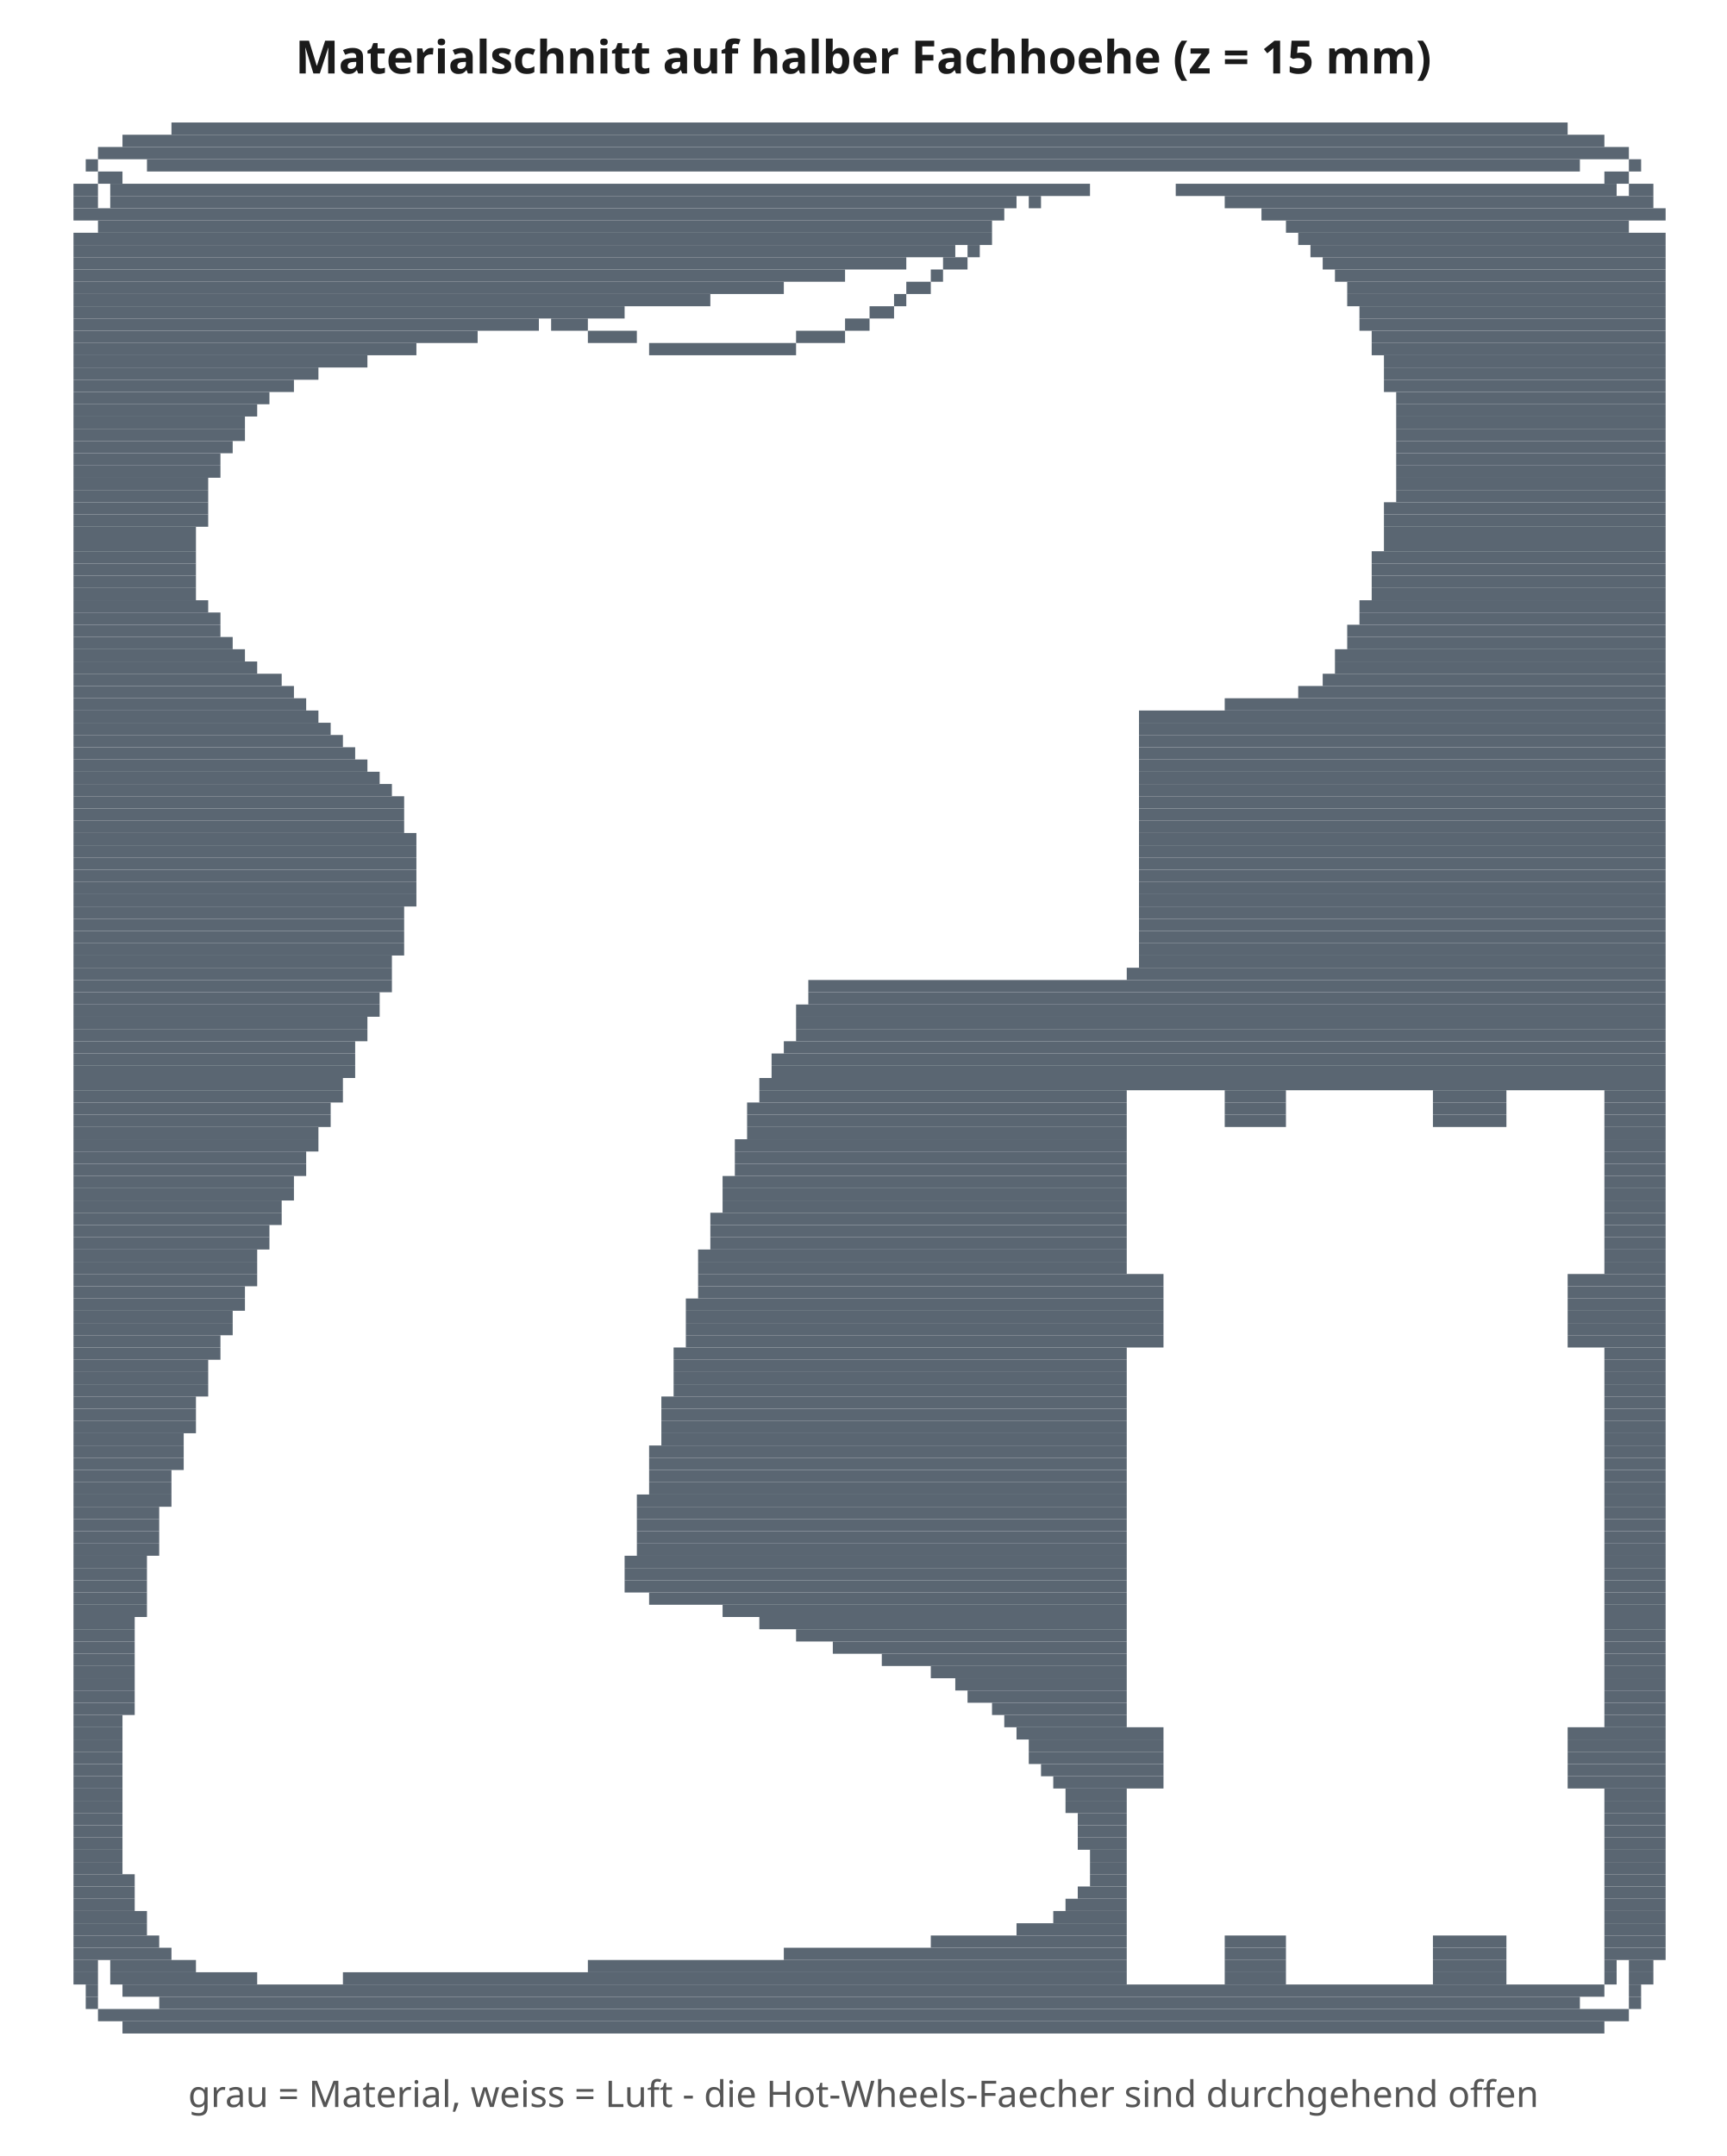
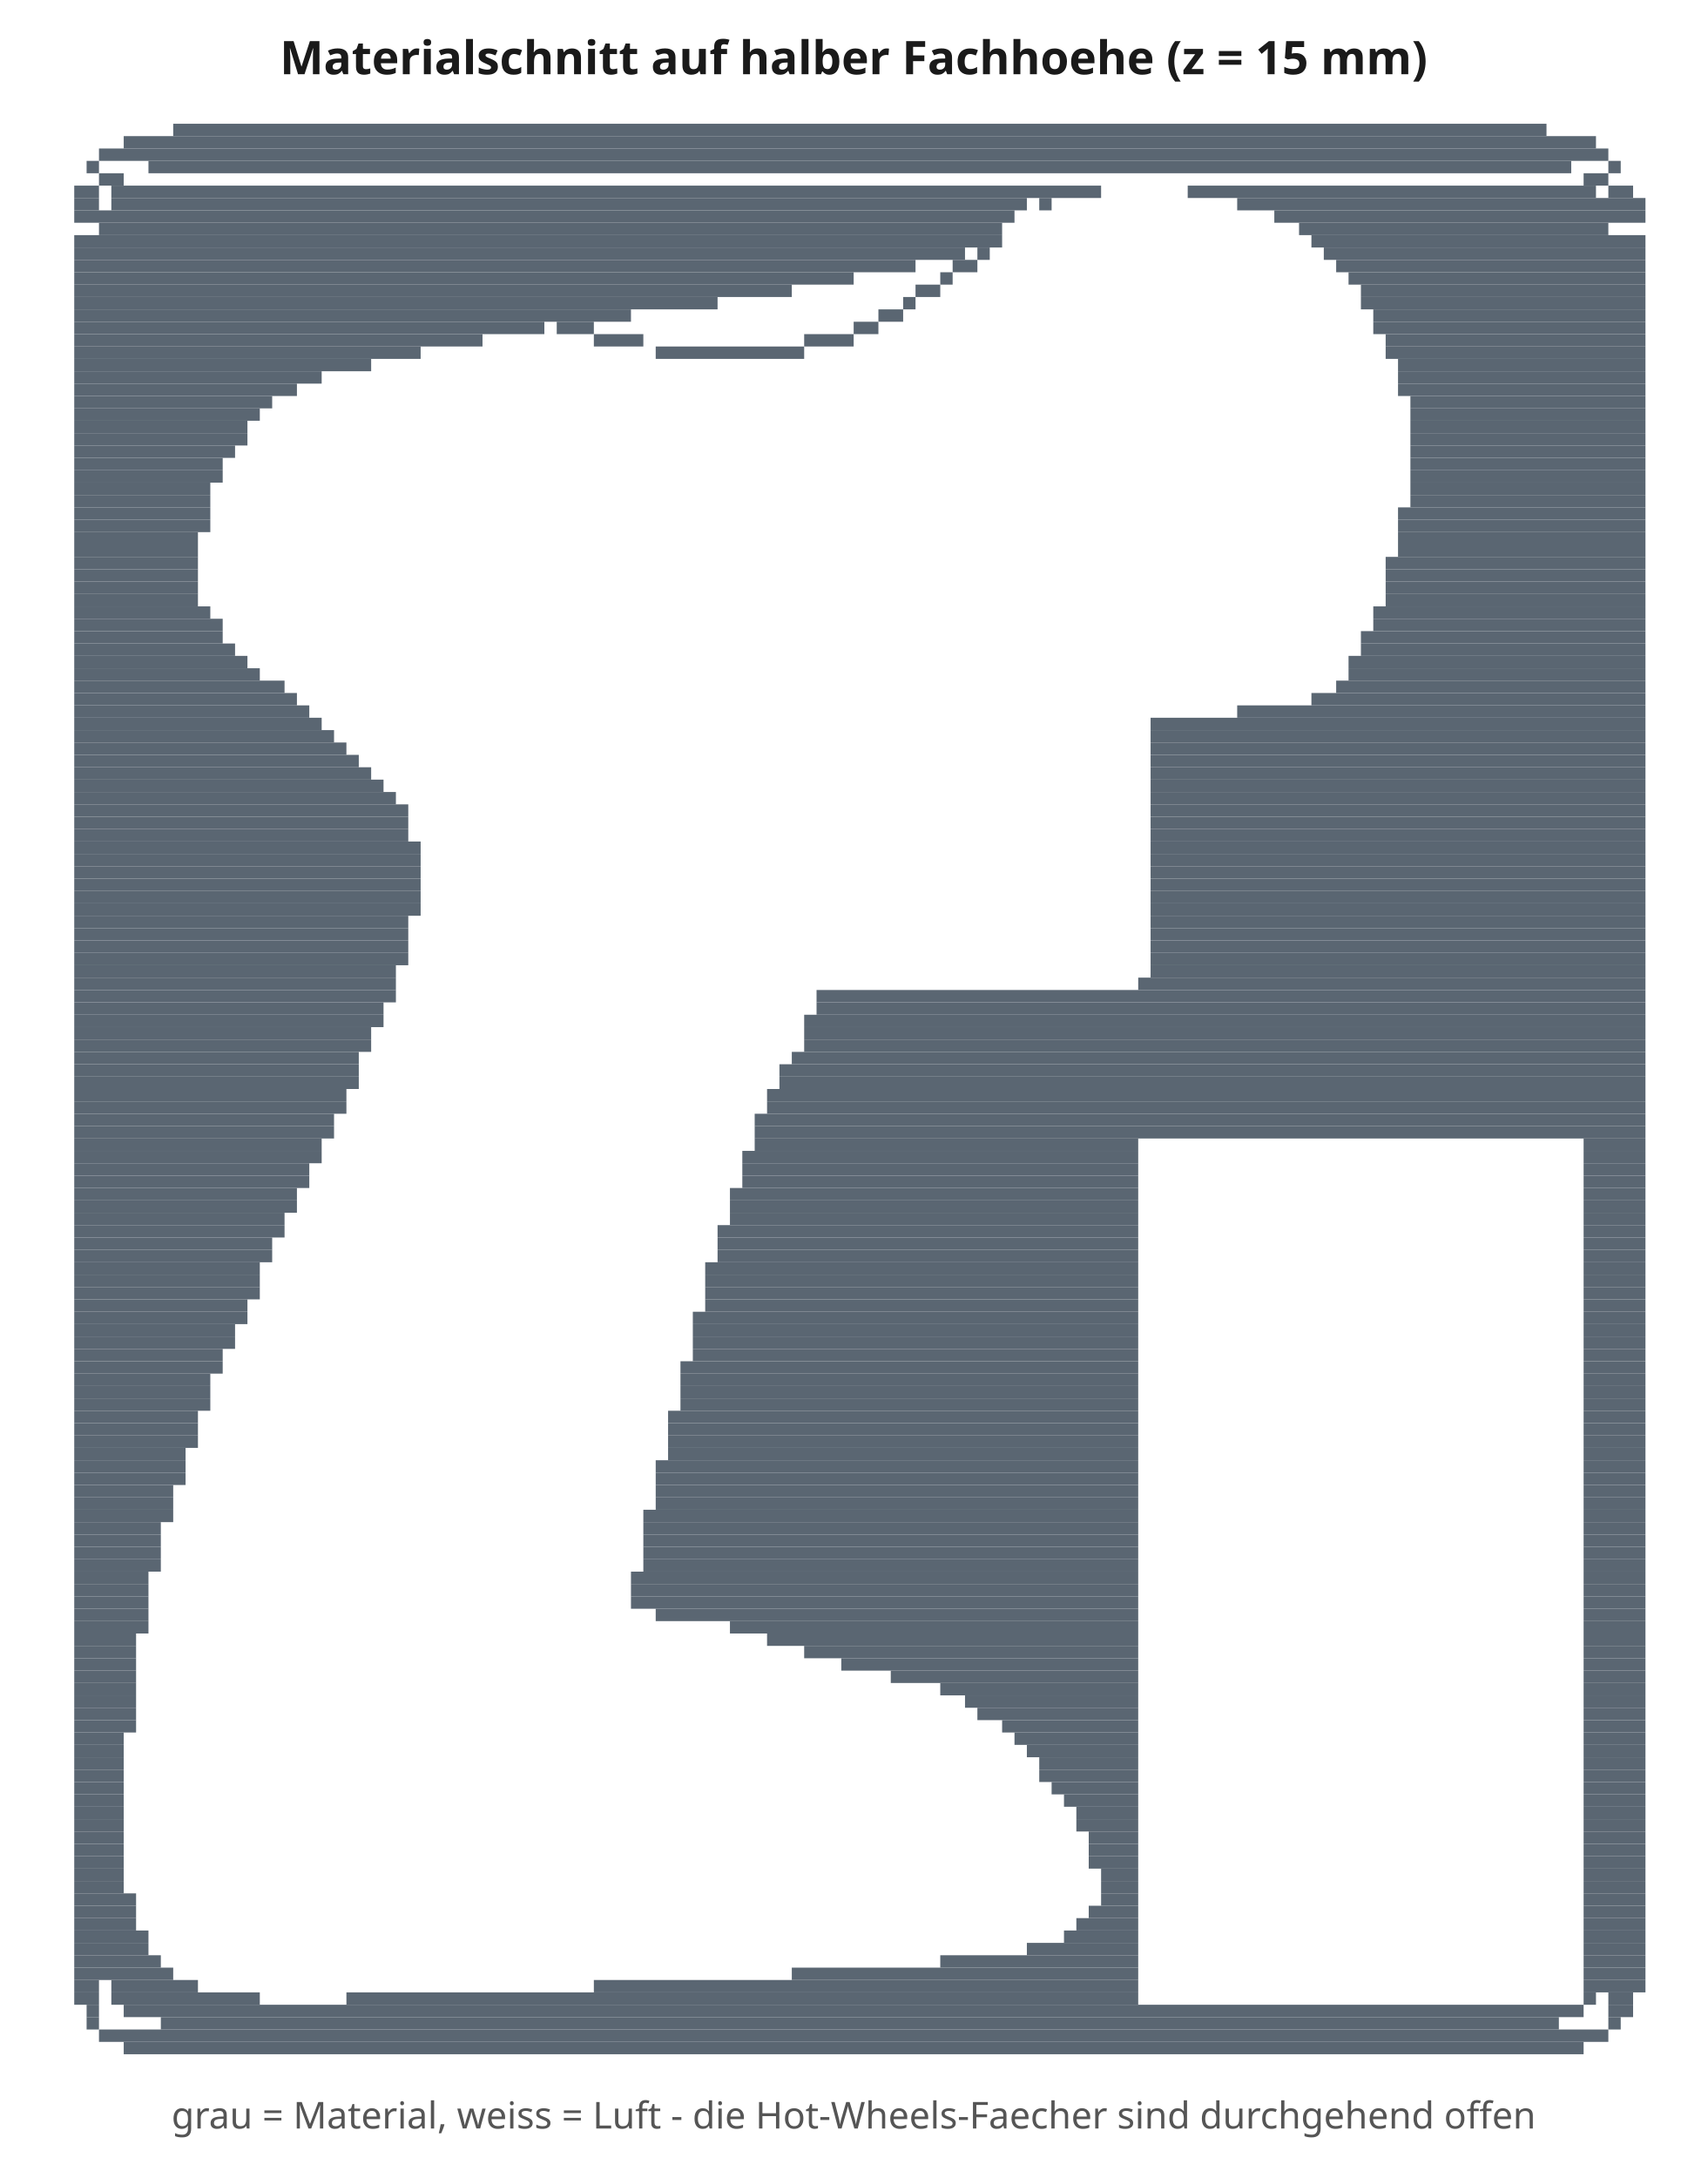
- <svg xmlns="http://www.w3.org/2000/svg" width="564" height="704" viewBox="0 0 564 704">
+ <svg xmlns="http://www.w3.org/2000/svg" width="552" height="704" viewBox="0 0 552 704">
  <rect width="100%%" height="100%%" fill="#fbfbfa" />
-   <text x="282" y="24" font-family="sans-serif" font-size="15" font-weight="600" text-anchor="middle" fill="#1a1a1a">Materialschnitt auf halber Fachhoehe (z = 15 mm)</text>
-   <rect x="56" y="40" width="456" height="4" fill="#5a6672" />
-   <rect x="40" y="44" width="484" height="4" fill="#5a6672" />
-   <rect x="32" y="48" width="500" height="4" fill="#5a6672" />
+   <text x="276" y="24" font-family="sans-serif" font-size="15" font-weight="600" text-anchor="middle" fill="#1a1a1a">Materialschnitt auf halber Fachhoehe (z = 15 mm)</text>
+   <rect x="56" y="40" width="444" height="4" fill="#5a6672" />
+   <rect x="40" y="44" width="476" height="4" fill="#5a6672" />
+   <rect x="32" y="48" width="488" height="4" fill="#5a6672" />
  <rect x="28" y="52" width="4" height="4" fill="#5a6672" />
-   <rect x="48" y="52" width="468" height="4" fill="#5a6672" />
-   <rect x="532" y="52" width="4" height="4" fill="#5a6672" />
+   <rect x="48" y="52" width="460" height="4" fill="#5a6672" />
+   <rect x="520" y="52" width="4" height="4" fill="#5a6672" />
  <rect x="32" y="56" width="8" height="4" fill="#5a6672" />
-   <rect x="524" y="56" width="8" height="4" fill="#5a6672" />
+   <rect x="512" y="56" width="8" height="4" fill="#5a6672" />
  <rect x="24" y="60" width="8" height="4" fill="#5a6672" />
  <rect x="36" y="60" width="320" height="4" fill="#5a6672" />
-   <rect x="384" y="60" width="144" height="4" fill="#5a6672" />
-   <rect x="532" y="60" width="8" height="4" fill="#5a6672" />
+   <rect x="384" y="60" width="132" height="4" fill="#5a6672" />
+   <rect x="520" y="60" width="8" height="4" fill="#5a6672" />
  <rect x="24" y="64" width="8" height="4" fill="#5a6672" />
  <rect x="36" y="64" width="296" height="4" fill="#5a6672" />
  <rect x="336" y="64" width="4" height="4" fill="#5a6672" />
-   <rect x="400" y="64" width="140" height="4" fill="#5a6672" />
+   <rect x="400" y="64" width="132" height="4" fill="#5a6672" />
  <rect x="24" y="68" width="304" height="4" fill="#5a6672" />
-   <rect x="412" y="68" width="132" height="4" fill="#5a6672" />
+   <rect x="412" y="68" width="120" height="4" fill="#5a6672" />
  <rect x="32" y="72" width="292" height="4" fill="#5a6672" />
-   <rect x="420" y="72" width="112" height="4" fill="#5a6672" />
+   <rect x="420" y="72" width="100" height="4" fill="#5a6672" />
  <rect x="24" y="76" width="300" height="4" fill="#5a6672" />
-   <rect x="424" y="76" width="120" height="4" fill="#5a6672" />
+   <rect x="424" y="76" width="108" height="4" fill="#5a6672" />
  <rect x="24" y="80" width="288" height="4" fill="#5a6672" />
  <rect x="316" y="80" width="4" height="4" fill="#5a6672" />
-   <rect x="428" y="80" width="116" height="4" fill="#5a6672" />
+   <rect x="428" y="80" width="104" height="4" fill="#5a6672" />
  <rect x="24" y="84" width="272" height="4" fill="#5a6672" />
  <rect x="308" y="84" width="8" height="4" fill="#5a6672" />
-   <rect x="432" y="84" width="112" height="4" fill="#5a6672" />
+   <rect x="432" y="84" width="100" height="4" fill="#5a6672" />
  <rect x="24" y="88" width="252" height="4" fill="#5a6672" />
  <rect x="304" y="88" width="4" height="4" fill="#5a6672" />
-   <rect x="436" y="88" width="108" height="4" fill="#5a6672" />
+   <rect x="436" y="88" width="96" height="4" fill="#5a6672" />
  <rect x="24" y="92" width="232" height="4" fill="#5a6672" />
  <rect x="296" y="92" width="8" height="4" fill="#5a6672" />
-   <rect x="440" y="92" width="104" height="4" fill="#5a6672" />
+   <rect x="440" y="92" width="92" height="4" fill="#5a6672" />
  <rect x="24" y="96" width="208" height="4" fill="#5a6672" />
  <rect x="292" y="96" width="4" height="4" fill="#5a6672" />
-   <rect x="440" y="96" width="104" height="4" fill="#5a6672" />
+   <rect x="440" y="96" width="92" height="4" fill="#5a6672" />
  <rect x="24" y="100" width="180" height="4" fill="#5a6672" />
  <rect x="284" y="100" width="8" height="4" fill="#5a6672" />
-   <rect x="444" y="100" width="100" height="4" fill="#5a6672" />
+   <rect x="444" y="100" width="88" height="4" fill="#5a6672" />
  <rect x="24" y="104" width="152" height="4" fill="#5a6672" />
  <rect x="180" y="104" width="12" height="4" fill="#5a6672" />
  <rect x="276" y="104" width="8" height="4" fill="#5a6672" />
-   <rect x="444" y="104" width="100" height="4" fill="#5a6672" />
+   <rect x="444" y="104" width="88" height="4" fill="#5a6672" />
  <rect x="24" y="108" width="132" height="4" fill="#5a6672" />
  <rect x="192" y="108" width="16" height="4" fill="#5a6672" />
  <rect x="260" y="108" width="16" height="4" fill="#5a6672" />
-   <rect x="448" y="108" width="96" height="4" fill="#5a6672" />
+   <rect x="448" y="108" width="84" height="4" fill="#5a6672" />
  <rect x="24" y="112" width="112" height="4" fill="#5a6672" />
  <rect x="212" y="112" width="48" height="4" fill="#5a6672" />
-   <rect x="448" y="112" width="96" height="4" fill="#5a6672" />
+   <rect x="448" y="112" width="84" height="4" fill="#5a6672" />
  <rect x="24" y="116" width="96" height="4" fill="#5a6672" />
-   <rect x="452" y="116" width="92" height="4" fill="#5a6672" />
+   <rect x="452" y="116" width="80" height="4" fill="#5a6672" />
  <rect x="24" y="120" width="80" height="4" fill="#5a6672" />
-   <rect x="452" y="120" width="92" height="4" fill="#5a6672" />
+   <rect x="452" y="120" width="80" height="4" fill="#5a6672" />
  <rect x="24" y="124" width="72" height="4" fill="#5a6672" />
-   <rect x="452" y="124" width="92" height="4" fill="#5a6672" />
+   <rect x="452" y="124" width="80" height="4" fill="#5a6672" />
  <rect x="24" y="128" width="64" height="4" fill="#5a6672" />
-   <rect x="456" y="128" width="88" height="4" fill="#5a6672" />
+   <rect x="456" y="128" width="76" height="4" fill="#5a6672" />
  <rect x="24" y="132" width="60" height="4" fill="#5a6672" />
-   <rect x="456" y="132" width="88" height="4" fill="#5a6672" />
+   <rect x="456" y="132" width="76" height="4" fill="#5a6672" />
  <rect x="24" y="136" width="56" height="4" fill="#5a6672" />
-   <rect x="456" y="136" width="88" height="4" fill="#5a6672" />
+   <rect x="456" y="136" width="76" height="4" fill="#5a6672" />
  <rect x="24" y="140" width="56" height="4" fill="#5a6672" />
-   <rect x="456" y="140" width="88" height="4" fill="#5a6672" />
+   <rect x="456" y="140" width="76" height="4" fill="#5a6672" />
  <rect x="24" y="144" width="52" height="4" fill="#5a6672" />
-   <rect x="456" y="144" width="88" height="4" fill="#5a6672" />
+   <rect x="456" y="144" width="76" height="4" fill="#5a6672" />
  <rect x="24" y="148" width="48" height="4" fill="#5a6672" />
-   <rect x="456" y="148" width="88" height="4" fill="#5a6672" />
+   <rect x="456" y="148" width="76" height="4" fill="#5a6672" />
  <rect x="24" y="152" width="48" height="4" fill="#5a6672" />
-   <rect x="456" y="152" width="88" height="4" fill="#5a6672" />
+   <rect x="456" y="152" width="76" height="4" fill="#5a6672" />
  <rect x="24" y="156" width="44" height="4" fill="#5a6672" />
-   <rect x="456" y="156" width="88" height="4" fill="#5a6672" />
+   <rect x="456" y="156" width="76" height="4" fill="#5a6672" />
  <rect x="24" y="160" width="44" height="4" fill="#5a6672" />
-   <rect x="456" y="160" width="88" height="4" fill="#5a6672" />
+   <rect x="456" y="160" width="76" height="4" fill="#5a6672" />
  <rect x="24" y="164" width="44" height="4" fill="#5a6672" />
-   <rect x="452" y="164" width="92" height="4" fill="#5a6672" />
+   <rect x="452" y="164" width="80" height="4" fill="#5a6672" />
  <rect x="24" y="168" width="44" height="4" fill="#5a6672" />
-   <rect x="452" y="168" width="92" height="4" fill="#5a6672" />
+   <rect x="452" y="168" width="80" height="4" fill="#5a6672" />
  <rect x="24" y="172" width="40" height="4" fill="#5a6672" />
-   <rect x="452" y="172" width="92" height="4" fill="#5a6672" />
+   <rect x="452" y="172" width="80" height="4" fill="#5a6672" />
  <rect x="24" y="176" width="40" height="4" fill="#5a6672" />
-   <rect x="452" y="176" width="92" height="4" fill="#5a6672" />
+   <rect x="452" y="176" width="80" height="4" fill="#5a6672" />
  <rect x="24" y="180" width="40" height="4" fill="#5a6672" />
-   <rect x="448" y="180" width="96" height="4" fill="#5a6672" />
+   <rect x="448" y="180" width="84" height="4" fill="#5a6672" />
  <rect x="24" y="184" width="40" height="4" fill="#5a6672" />
-   <rect x="448" y="184" width="96" height="4" fill="#5a6672" />
+   <rect x="448" y="184" width="84" height="4" fill="#5a6672" />
  <rect x="24" y="188" width="40" height="4" fill="#5a6672" />
-   <rect x="448" y="188" width="96" height="4" fill="#5a6672" />
+   <rect x="448" y="188" width="84" height="4" fill="#5a6672" />
  <rect x="24" y="192" width="40" height="4" fill="#5a6672" />
-   <rect x="448" y="192" width="96" height="4" fill="#5a6672" />
+   <rect x="448" y="192" width="84" height="4" fill="#5a6672" />
  <rect x="24" y="196" width="44" height="4" fill="#5a6672" />
-   <rect x="444" y="196" width="100" height="4" fill="#5a6672" />
+   <rect x="444" y="196" width="88" height="4" fill="#5a6672" />
  <rect x="24" y="200" width="48" height="4" fill="#5a6672" />
-   <rect x="444" y="200" width="100" height="4" fill="#5a6672" />
+   <rect x="444" y="200" width="88" height="4" fill="#5a6672" />
  <rect x="24" y="204" width="48" height="4" fill="#5a6672" />
-   <rect x="440" y="204" width="104" height="4" fill="#5a6672" />
+   <rect x="440" y="204" width="92" height="4" fill="#5a6672" />
  <rect x="24" y="208" width="52" height="4" fill="#5a6672" />
-   <rect x="440" y="208" width="104" height="4" fill="#5a6672" />
+   <rect x="440" y="208" width="92" height="4" fill="#5a6672" />
  <rect x="24" y="212" width="56" height="4" fill="#5a6672" />
-   <rect x="436" y="212" width="108" height="4" fill="#5a6672" />
+   <rect x="436" y="212" width="96" height="4" fill="#5a6672" />
  <rect x="24" y="216" width="60" height="4" fill="#5a6672" />
-   <rect x="436" y="216" width="108" height="4" fill="#5a6672" />
+   <rect x="436" y="216" width="96" height="4" fill="#5a6672" />
  <rect x="24" y="220" width="68" height="4" fill="#5a6672" />
-   <rect x="432" y="220" width="112" height="4" fill="#5a6672" />
+   <rect x="432" y="220" width="100" height="4" fill="#5a6672" />
  <rect x="24" y="224" width="72" height="4" fill="#5a6672" />
-   <rect x="424" y="224" width="120" height="4" fill="#5a6672" />
+   <rect x="424" y="224" width="108" height="4" fill="#5a6672" />
  <rect x="24" y="228" width="76" height="4" fill="#5a6672" />
-   <rect x="400" y="228" width="144" height="4" fill="#5a6672" />
+   <rect x="400" y="228" width="132" height="4" fill="#5a6672" />
  <rect x="24" y="232" width="80" height="4" fill="#5a6672" />
-   <rect x="372" y="232" width="172" height="4" fill="#5a6672" />
+   <rect x="372" y="232" width="160" height="4" fill="#5a6672" />
  <rect x="24" y="236" width="84" height="4" fill="#5a6672" />
-   <rect x="372" y="236" width="172" height="4" fill="#5a6672" />
+   <rect x="372" y="236" width="160" height="4" fill="#5a6672" />
  <rect x="24" y="240" width="88" height="4" fill="#5a6672" />
-   <rect x="372" y="240" width="172" height="4" fill="#5a6672" />
+   <rect x="372" y="240" width="160" height="4" fill="#5a6672" />
  <rect x="24" y="244" width="92" height="4" fill="#5a6672" />
-   <rect x="372" y="244" width="172" height="4" fill="#5a6672" />
+   <rect x="372" y="244" width="160" height="4" fill="#5a6672" />
  <rect x="24" y="248" width="96" height="4" fill="#5a6672" />
-   <rect x="372" y="248" width="172" height="4" fill="#5a6672" />
+   <rect x="372" y="248" width="160" height="4" fill="#5a6672" />
  <rect x="24" y="252" width="100" height="4" fill="#5a6672" />
-   <rect x="372" y="252" width="172" height="4" fill="#5a6672" />
+   <rect x="372" y="252" width="160" height="4" fill="#5a6672" />
  <rect x="24" y="256" width="104" height="4" fill="#5a6672" />
-   <rect x="372" y="256" width="172" height="4" fill="#5a6672" />
+   <rect x="372" y="256" width="160" height="4" fill="#5a6672" />
  <rect x="24" y="260" width="108" height="4" fill="#5a6672" />
-   <rect x="372" y="260" width="172" height="4" fill="#5a6672" />
+   <rect x="372" y="260" width="160" height="4" fill="#5a6672" />
  <rect x="24" y="264" width="108" height="4" fill="#5a6672" />
-   <rect x="372" y="264" width="172" height="4" fill="#5a6672" />
+   <rect x="372" y="264" width="160" height="4" fill="#5a6672" />
  <rect x="24" y="268" width="108" height="4" fill="#5a6672" />
-   <rect x="372" y="268" width="172" height="4" fill="#5a6672" />
+   <rect x="372" y="268" width="160" height="4" fill="#5a6672" />
  <rect x="24" y="272" width="112" height="4" fill="#5a6672" />
-   <rect x="372" y="272" width="172" height="4" fill="#5a6672" />
+   <rect x="372" y="272" width="160" height="4" fill="#5a6672" />
  <rect x="24" y="276" width="112" height="4" fill="#5a6672" />
-   <rect x="372" y="276" width="172" height="4" fill="#5a6672" />
+   <rect x="372" y="276" width="160" height="4" fill="#5a6672" />
  <rect x="24" y="280" width="112" height="4" fill="#5a6672" />
-   <rect x="372" y="280" width="172" height="4" fill="#5a6672" />
+   <rect x="372" y="280" width="160" height="4" fill="#5a6672" />
  <rect x="24" y="284" width="112" height="4" fill="#5a6672" />
-   <rect x="372" y="284" width="172" height="4" fill="#5a6672" />
+   <rect x="372" y="284" width="160" height="4" fill="#5a6672" />
  <rect x="24" y="288" width="112" height="4" fill="#5a6672" />
-   <rect x="372" y="288" width="172" height="4" fill="#5a6672" />
+   <rect x="372" y="288" width="160" height="4" fill="#5a6672" />
  <rect x="24" y="292" width="112" height="4" fill="#5a6672" />
-   <rect x="372" y="292" width="172" height="4" fill="#5a6672" />
+   <rect x="372" y="292" width="160" height="4" fill="#5a6672" />
  <rect x="24" y="296" width="108" height="4" fill="#5a6672" />
-   <rect x="372" y="296" width="172" height="4" fill="#5a6672" />
+   <rect x="372" y="296" width="160" height="4" fill="#5a6672" />
  <rect x="24" y="300" width="108" height="4" fill="#5a6672" />
-   <rect x="372" y="300" width="172" height="4" fill="#5a6672" />
+   <rect x="372" y="300" width="160" height="4" fill="#5a6672" />
  <rect x="24" y="304" width="108" height="4" fill="#5a6672" />
-   <rect x="372" y="304" width="172" height="4" fill="#5a6672" />
+   <rect x="372" y="304" width="160" height="4" fill="#5a6672" />
  <rect x="24" y="308" width="108" height="4" fill="#5a6672" />
-   <rect x="372" y="308" width="172" height="4" fill="#5a6672" />
+   <rect x="372" y="308" width="160" height="4" fill="#5a6672" />
  <rect x="24" y="312" width="104" height="4" fill="#5a6672" />
-   <rect x="372" y="312" width="172" height="4" fill="#5a6672" />
+   <rect x="372" y="312" width="160" height="4" fill="#5a6672" />
  <rect x="24" y="316" width="104" height="4" fill="#5a6672" />
-   <rect x="368" y="316" width="176" height="4" fill="#5a6672" />
+   <rect x="368" y="316" width="164" height="4" fill="#5a6672" />
  <rect x="24" y="320" width="104" height="4" fill="#5a6672" />
-   <rect x="264" y="320" width="280" height="4" fill="#5a6672" />
+   <rect x="264" y="320" width="268" height="4" fill="#5a6672" />
  <rect x="24" y="324" width="100" height="4" fill="#5a6672" />
-   <rect x="264" y="324" width="280" height="4" fill="#5a6672" />
+   <rect x="264" y="324" width="268" height="4" fill="#5a6672" />
  <rect x="24" y="328" width="100" height="4" fill="#5a6672" />
-   <rect x="260" y="328" width="284" height="4" fill="#5a6672" />
+   <rect x="260" y="328" width="272" height="4" fill="#5a6672" />
  <rect x="24" y="332" width="96" height="4" fill="#5a6672" />
-   <rect x="260" y="332" width="284" height="4" fill="#5a6672" />
+   <rect x="260" y="332" width="272" height="4" fill="#5a6672" />
  <rect x="24" y="336" width="96" height="4" fill="#5a6672" />
-   <rect x="260" y="336" width="284" height="4" fill="#5a6672" />
+   <rect x="260" y="336" width="272" height="4" fill="#5a6672" />
  <rect x="24" y="340" width="92" height="4" fill="#5a6672" />
-   <rect x="256" y="340" width="288" height="4" fill="#5a6672" />
+   <rect x="256" y="340" width="276" height="4" fill="#5a6672" />
  <rect x="24" y="344" width="92" height="4" fill="#5a6672" />
-   <rect x="252" y="344" width="292" height="4" fill="#5a6672" />
+   <rect x="252" y="344" width="280" height="4" fill="#5a6672" />
  <rect x="24" y="348" width="92" height="4" fill="#5a6672" />
-   <rect x="252" y="348" width="292" height="4" fill="#5a6672" />
+   <rect x="252" y="348" width="280" height="4" fill="#5a6672" />
  <rect x="24" y="352" width="88" height="4" fill="#5a6672" />
-   <rect x="248" y="352" width="296" height="4" fill="#5a6672" />
+   <rect x="248" y="352" width="284" height="4" fill="#5a6672" />
  <rect x="24" y="356" width="88" height="4" fill="#5a6672" />
-   <rect x="248" y="356" width="120" height="4" fill="#5a6672" />
-   <rect x="400" y="356" width="20" height="4" fill="#5a6672" />
-   <rect x="468" y="356" width="24" height="4" fill="#5a6672" />
-   <rect x="524" y="356" width="20" height="4" fill="#5a6672" />
+   <rect x="248" y="356" width="284" height="4" fill="#5a6672" />
  <rect x="24" y="360" width="84" height="4" fill="#5a6672" />
-   <rect x="244" y="360" width="124" height="4" fill="#5a6672" />
-   <rect x="400" y="360" width="20" height="4" fill="#5a6672" />
-   <rect x="468" y="360" width="24" height="4" fill="#5a6672" />
-   <rect x="524" y="360" width="20" height="4" fill="#5a6672" />
+   <rect x="244" y="360" width="288" height="4" fill="#5a6672" />
  <rect x="24" y="364" width="84" height="4" fill="#5a6672" />
-   <rect x="244" y="364" width="124" height="4" fill="#5a6672" />
-   <rect x="400" y="364" width="20" height="4" fill="#5a6672" />
-   <rect x="468" y="364" width="24" height="4" fill="#5a6672" />
-   <rect x="524" y="364" width="20" height="4" fill="#5a6672" />
+   <rect x="244" y="364" width="288" height="4" fill="#5a6672" />
  <rect x="24" y="368" width="80" height="4" fill="#5a6672" />
  <rect x="244" y="368" width="124" height="4" fill="#5a6672" />
-   <rect x="524" y="368" width="20" height="4" fill="#5a6672" />
+   <rect x="512" y="368" width="20" height="4" fill="#5a6672" />
  <rect x="24" y="372" width="80" height="4" fill="#5a6672" />
  <rect x="240" y="372" width="128" height="4" fill="#5a6672" />
-   <rect x="524" y="372" width="20" height="4" fill="#5a6672" />
+   <rect x="512" y="372" width="20" height="4" fill="#5a6672" />
  <rect x="24" y="376" width="76" height="4" fill="#5a6672" />
  <rect x="240" y="376" width="128" height="4" fill="#5a6672" />
-   <rect x="524" y="376" width="20" height="4" fill="#5a6672" />
+   <rect x="512" y="376" width="20" height="4" fill="#5a6672" />
  <rect x="24" y="380" width="76" height="4" fill="#5a6672" />
  <rect x="240" y="380" width="128" height="4" fill="#5a6672" />
-   <rect x="524" y="380" width="20" height="4" fill="#5a6672" />
+   <rect x="512" y="380" width="20" height="4" fill="#5a6672" />
  <rect x="24" y="384" width="72" height="4" fill="#5a6672" />
  <rect x="236" y="384" width="132" height="4" fill="#5a6672" />
-   <rect x="524" y="384" width="20" height="4" fill="#5a6672" />
+   <rect x="512" y="384" width="20" height="4" fill="#5a6672" />
  <rect x="24" y="388" width="72" height="4" fill="#5a6672" />
  <rect x="236" y="388" width="132" height="4" fill="#5a6672" />
-   <rect x="524" y="388" width="20" height="4" fill="#5a6672" />
+   <rect x="512" y="388" width="20" height="4" fill="#5a6672" />
  <rect x="24" y="392" width="68" height="4" fill="#5a6672" />
  <rect x="236" y="392" width="132" height="4" fill="#5a6672" />
-   <rect x="524" y="392" width="20" height="4" fill="#5a6672" />
+   <rect x="512" y="392" width="20" height="4" fill="#5a6672" />
  <rect x="24" y="396" width="68" height="4" fill="#5a6672" />
  <rect x="232" y="396" width="136" height="4" fill="#5a6672" />
-   <rect x="524" y="396" width="20" height="4" fill="#5a6672" />
+   <rect x="512" y="396" width="20" height="4" fill="#5a6672" />
  <rect x="24" y="400" width="64" height="4" fill="#5a6672" />
  <rect x="232" y="400" width="136" height="4" fill="#5a6672" />
-   <rect x="524" y="400" width="20" height="4" fill="#5a6672" />
+   <rect x="512" y="400" width="20" height="4" fill="#5a6672" />
  <rect x="24" y="404" width="64" height="4" fill="#5a6672" />
  <rect x="232" y="404" width="136" height="4" fill="#5a6672" />
-   <rect x="524" y="404" width="20" height="4" fill="#5a6672" />
+   <rect x="512" y="404" width="20" height="4" fill="#5a6672" />
  <rect x="24" y="408" width="60" height="4" fill="#5a6672" />
  <rect x="228" y="408" width="140" height="4" fill="#5a6672" />
-   <rect x="524" y="408" width="20" height="4" fill="#5a6672" />
+   <rect x="512" y="408" width="20" height="4" fill="#5a6672" />
  <rect x="24" y="412" width="60" height="4" fill="#5a6672" />
  <rect x="228" y="412" width="140" height="4" fill="#5a6672" />
-   <rect x="524" y="412" width="20" height="4" fill="#5a6672" />
+   <rect x="512" y="412" width="20" height="4" fill="#5a6672" />
  <rect x="24" y="416" width="60" height="4" fill="#5a6672" />
-   <rect x="228" y="416" width="152" height="4" fill="#5a6672" />
-   <rect x="512" y="416" width="32" height="4" fill="#5a6672" />
+   <rect x="228" y="416" width="140" height="4" fill="#5a6672" />
+   <rect x="512" y="416" width="20" height="4" fill="#5a6672" />
  <rect x="24" y="420" width="56" height="4" fill="#5a6672" />
-   <rect x="228" y="420" width="152" height="4" fill="#5a6672" />
-   <rect x="512" y="420" width="32" height="4" fill="#5a6672" />
+   <rect x="228" y="420" width="140" height="4" fill="#5a6672" />
+   <rect x="512" y="420" width="20" height="4" fill="#5a6672" />
  <rect x="24" y="424" width="56" height="4" fill="#5a6672" />
-   <rect x="224" y="424" width="156" height="4" fill="#5a6672" />
-   <rect x="512" y="424" width="32" height="4" fill="#5a6672" />
+   <rect x="224" y="424" width="144" height="4" fill="#5a6672" />
+   <rect x="512" y="424" width="20" height="4" fill="#5a6672" />
  <rect x="24" y="428" width="52" height="4" fill="#5a6672" />
-   <rect x="224" y="428" width="156" height="4" fill="#5a6672" />
-   <rect x="512" y="428" width="32" height="4" fill="#5a6672" />
+   <rect x="224" y="428" width="144" height="4" fill="#5a6672" />
+   <rect x="512" y="428" width="20" height="4" fill="#5a6672" />
  <rect x="24" y="432" width="52" height="4" fill="#5a6672" />
-   <rect x="224" y="432" width="156" height="4" fill="#5a6672" />
-   <rect x="512" y="432" width="32" height="4" fill="#5a6672" />
+   <rect x="224" y="432" width="144" height="4" fill="#5a6672" />
+   <rect x="512" y="432" width="20" height="4" fill="#5a6672" />
  <rect x="24" y="436" width="48" height="4" fill="#5a6672" />
-   <rect x="224" y="436" width="156" height="4" fill="#5a6672" />
-   <rect x="512" y="436" width="32" height="4" fill="#5a6672" />
+   <rect x="224" y="436" width="144" height="4" fill="#5a6672" />
+   <rect x="512" y="436" width="20" height="4" fill="#5a6672" />
  <rect x="24" y="440" width="48" height="4" fill="#5a6672" />
  <rect x="220" y="440" width="148" height="4" fill="#5a6672" />
-   <rect x="524" y="440" width="20" height="4" fill="#5a6672" />
+   <rect x="512" y="440" width="20" height="4" fill="#5a6672" />
  <rect x="24" y="444" width="44" height="4" fill="#5a6672" />
  <rect x="220" y="444" width="148" height="4" fill="#5a6672" />
-   <rect x="524" y="444" width="20" height="4" fill="#5a6672" />
+   <rect x="512" y="444" width="20" height="4" fill="#5a6672" />
  <rect x="24" y="448" width="44" height="4" fill="#5a6672" />
  <rect x="220" y="448" width="148" height="4" fill="#5a6672" />
-   <rect x="524" y="448" width="20" height="4" fill="#5a6672" />
+   <rect x="512" y="448" width="20" height="4" fill="#5a6672" />
  <rect x="24" y="452" width="44" height="4" fill="#5a6672" />
  <rect x="220" y="452" width="148" height="4" fill="#5a6672" />
-   <rect x="524" y="452" width="20" height="4" fill="#5a6672" />
+   <rect x="512" y="452" width="20" height="4" fill="#5a6672" />
  <rect x="24" y="456" width="40" height="4" fill="#5a6672" />
  <rect x="216" y="456" width="152" height="4" fill="#5a6672" />
-   <rect x="524" y="456" width="20" height="4" fill="#5a6672" />
+   <rect x="512" y="456" width="20" height="4" fill="#5a6672" />
  <rect x="24" y="460" width="40" height="4" fill="#5a6672" />
  <rect x="216" y="460" width="152" height="4" fill="#5a6672" />
-   <rect x="524" y="460" width="20" height="4" fill="#5a6672" />
+   <rect x="512" y="460" width="20" height="4" fill="#5a6672" />
  <rect x="24" y="464" width="40" height="4" fill="#5a6672" />
  <rect x="216" y="464" width="152" height="4" fill="#5a6672" />
-   <rect x="524" y="464" width="20" height="4" fill="#5a6672" />
+   <rect x="512" y="464" width="20" height="4" fill="#5a6672" />
  <rect x="24" y="468" width="36" height="4" fill="#5a6672" />
  <rect x="216" y="468" width="152" height="4" fill="#5a6672" />
-   <rect x="524" y="468" width="20" height="4" fill="#5a6672" />
+   <rect x="512" y="468" width="20" height="4" fill="#5a6672" />
  <rect x="24" y="472" width="36" height="4" fill="#5a6672" />
  <rect x="212" y="472" width="156" height="4" fill="#5a6672" />
-   <rect x="524" y="472" width="20" height="4" fill="#5a6672" />
+   <rect x="512" y="472" width="20" height="4" fill="#5a6672" />
  <rect x="24" y="476" width="36" height="4" fill="#5a6672" />
  <rect x="212" y="476" width="156" height="4" fill="#5a6672" />
-   <rect x="524" y="476" width="20" height="4" fill="#5a6672" />
+   <rect x="512" y="476" width="20" height="4" fill="#5a6672" />
  <rect x="24" y="480" width="32" height="4" fill="#5a6672" />
  <rect x="212" y="480" width="156" height="4" fill="#5a6672" />
-   <rect x="524" y="480" width="20" height="4" fill="#5a6672" />
+   <rect x="512" y="480" width="20" height="4" fill="#5a6672" />
  <rect x="24" y="484" width="32" height="4" fill="#5a6672" />
  <rect x="212" y="484" width="156" height="4" fill="#5a6672" />
-   <rect x="524" y="484" width="20" height="4" fill="#5a6672" />
+   <rect x="512" y="484" width="20" height="4" fill="#5a6672" />
  <rect x="24" y="488" width="32" height="4" fill="#5a6672" />
  <rect x="208" y="488" width="160" height="4" fill="#5a6672" />
-   <rect x="524" y="488" width="20" height="4" fill="#5a6672" />
+   <rect x="512" y="488" width="20" height="4" fill="#5a6672" />
  <rect x="24" y="492" width="28" height="4" fill="#5a6672" />
  <rect x="208" y="492" width="160" height="4" fill="#5a6672" />
-   <rect x="524" y="492" width="20" height="4" fill="#5a6672" />
+   <rect x="512" y="492" width="20" height="4" fill="#5a6672" />
  <rect x="24" y="496" width="28" height="4" fill="#5a6672" />
  <rect x="208" y="496" width="160" height="4" fill="#5a6672" />
-   <rect x="524" y="496" width="20" height="4" fill="#5a6672" />
+   <rect x="512" y="496" width="20" height="4" fill="#5a6672" />
  <rect x="24" y="500" width="28" height="4" fill="#5a6672" />
  <rect x="208" y="500" width="160" height="4" fill="#5a6672" />
-   <rect x="524" y="500" width="20" height="4" fill="#5a6672" />
+   <rect x="512" y="500" width="20" height="4" fill="#5a6672" />
  <rect x="24" y="504" width="28" height="4" fill="#5a6672" />
  <rect x="208" y="504" width="160" height="4" fill="#5a6672" />
-   <rect x="524" y="504" width="20" height="4" fill="#5a6672" />
+   <rect x="512" y="504" width="20" height="4" fill="#5a6672" />
  <rect x="24" y="508" width="24" height="4" fill="#5a6672" />
  <rect x="204" y="508" width="164" height="4" fill="#5a6672" />
-   <rect x="524" y="508" width="20" height="4" fill="#5a6672" />
+   <rect x="512" y="508" width="20" height="4" fill="#5a6672" />
  <rect x="24" y="512" width="24" height="4" fill="#5a6672" />
  <rect x="204" y="512" width="164" height="4" fill="#5a6672" />
-   <rect x="524" y="512" width="20" height="4" fill="#5a6672" />
+   <rect x="512" y="512" width="20" height="4" fill="#5a6672" />
  <rect x="24" y="516" width="24" height="4" fill="#5a6672" />
  <rect x="204" y="516" width="164" height="4" fill="#5a6672" />
-   <rect x="524" y="516" width="20" height="4" fill="#5a6672" />
+   <rect x="512" y="516" width="20" height="4" fill="#5a6672" />
  <rect x="24" y="520" width="24" height="4" fill="#5a6672" />
  <rect x="212" y="520" width="156" height="4" fill="#5a6672" />
-   <rect x="524" y="520" width="20" height="4" fill="#5a6672" />
+   <rect x="512" y="520" width="20" height="4" fill="#5a6672" />
  <rect x="24" y="524" width="24" height="4" fill="#5a6672" />
  <rect x="236" y="524" width="132" height="4" fill="#5a6672" />
-   <rect x="524" y="524" width="20" height="4" fill="#5a6672" />
+   <rect x="512" y="524" width="20" height="4" fill="#5a6672" />
  <rect x="24" y="528" width="20" height="4" fill="#5a6672" />
  <rect x="248" y="528" width="120" height="4" fill="#5a6672" />
-   <rect x="524" y="528" width="20" height="4" fill="#5a6672" />
+   <rect x="512" y="528" width="20" height="4" fill="#5a6672" />
  <rect x="24" y="532" width="20" height="4" fill="#5a6672" />
  <rect x="260" y="532" width="108" height="4" fill="#5a6672" />
-   <rect x="524" y="532" width="20" height="4" fill="#5a6672" />
+   <rect x="512" y="532" width="20" height="4" fill="#5a6672" />
  <rect x="24" y="536" width="20" height="4" fill="#5a6672" />
  <rect x="272" y="536" width="96" height="4" fill="#5a6672" />
-   <rect x="524" y="536" width="20" height="4" fill="#5a6672" />
+   <rect x="512" y="536" width="20" height="4" fill="#5a6672" />
  <rect x="24" y="540" width="20" height="4" fill="#5a6672" />
  <rect x="288" y="540" width="80" height="4" fill="#5a6672" />
-   <rect x="524" y="540" width="20" height="4" fill="#5a6672" />
+   <rect x="512" y="540" width="20" height="4" fill="#5a6672" />
  <rect x="24" y="544" width="20" height="4" fill="#5a6672" />
  <rect x="304" y="544" width="64" height="4" fill="#5a6672" />
-   <rect x="524" y="544" width="20" height="4" fill="#5a6672" />
+   <rect x="512" y="544" width="20" height="4" fill="#5a6672" />
  <rect x="24" y="548" width="20" height="4" fill="#5a6672" />
  <rect x="312" y="548" width="56" height="4" fill="#5a6672" />
-   <rect x="524" y="548" width="20" height="4" fill="#5a6672" />
+   <rect x="512" y="548" width="20" height="4" fill="#5a6672" />
  <rect x="24" y="552" width="20" height="4" fill="#5a6672" />
  <rect x="316" y="552" width="52" height="4" fill="#5a6672" />
-   <rect x="524" y="552" width="20" height="4" fill="#5a6672" />
+   <rect x="512" y="552" width="20" height="4" fill="#5a6672" />
  <rect x="24" y="556" width="20" height="4" fill="#5a6672" />
  <rect x="324" y="556" width="44" height="4" fill="#5a6672" />
-   <rect x="524" y="556" width="20" height="4" fill="#5a6672" />
+   <rect x="512" y="556" width="20" height="4" fill="#5a6672" />
  <rect x="24" y="560" width="16" height="4" fill="#5a6672" />
  <rect x="328" y="560" width="40" height="4" fill="#5a6672" />
-   <rect x="524" y="560" width="20" height="4" fill="#5a6672" />
+   <rect x="512" y="560" width="20" height="4" fill="#5a6672" />
  <rect x="24" y="564" width="16" height="4" fill="#5a6672" />
-   <rect x="332" y="564" width="48" height="4" fill="#5a6672" />
-   <rect x="512" y="564" width="32" height="4" fill="#5a6672" />
+   <rect x="332" y="564" width="36" height="4" fill="#5a6672" />
+   <rect x="512" y="564" width="20" height="4" fill="#5a6672" />
  <rect x="24" y="568" width="16" height="4" fill="#5a6672" />
-   <rect x="336" y="568" width="44" height="4" fill="#5a6672" />
-   <rect x="512" y="568" width="32" height="4" fill="#5a6672" />
+   <rect x="336" y="568" width="32" height="4" fill="#5a6672" />
+   <rect x="512" y="568" width="20" height="4" fill="#5a6672" />
  <rect x="24" y="572" width="16" height="4" fill="#5a6672" />
-   <rect x="336" y="572" width="44" height="4" fill="#5a6672" />
-   <rect x="512" y="572" width="32" height="4" fill="#5a6672" />
+   <rect x="336" y="572" width="32" height="4" fill="#5a6672" />
+   <rect x="512" y="572" width="20" height="4" fill="#5a6672" />
  <rect x="24" y="576" width="16" height="4" fill="#5a6672" />
-   <rect x="340" y="576" width="40" height="4" fill="#5a6672" />
-   <rect x="512" y="576" width="32" height="4" fill="#5a6672" />
+   <rect x="340" y="576" width="28" height="4" fill="#5a6672" />
+   <rect x="512" y="576" width="20" height="4" fill="#5a6672" />
  <rect x="24" y="580" width="16" height="4" fill="#5a6672" />
-   <rect x="344" y="580" width="36" height="4" fill="#5a6672" />
-   <rect x="512" y="580" width="32" height="4" fill="#5a6672" />
+   <rect x="344" y="580" width="24" height="4" fill="#5a6672" />
+   <rect x="512" y="580" width="20" height="4" fill="#5a6672" />
  <rect x="24" y="584" width="16" height="4" fill="#5a6672" />
  <rect x="348" y="584" width="20" height="4" fill="#5a6672" />
-   <rect x="524" y="584" width="20" height="4" fill="#5a6672" />
+   <rect x="512" y="584" width="20" height="4" fill="#5a6672" />
  <rect x="24" y="588" width="16" height="4" fill="#5a6672" />
  <rect x="348" y="588" width="20" height="4" fill="#5a6672" />
-   <rect x="524" y="588" width="20" height="4" fill="#5a6672" />
+   <rect x="512" y="588" width="20" height="4" fill="#5a6672" />
  <rect x="24" y="592" width="16" height="4" fill="#5a6672" />
  <rect x="352" y="592" width="16" height="4" fill="#5a6672" />
-   <rect x="524" y="592" width="20" height="4" fill="#5a6672" />
+   <rect x="512" y="592" width="20" height="4" fill="#5a6672" />
  <rect x="24" y="596" width="16" height="4" fill="#5a6672" />
  <rect x="352" y="596" width="16" height="4" fill="#5a6672" />
-   <rect x="524" y="596" width="20" height="4" fill="#5a6672" />
+   <rect x="512" y="596" width="20" height="4" fill="#5a6672" />
  <rect x="24" y="600" width="16" height="4" fill="#5a6672" />
  <rect x="352" y="600" width="16" height="4" fill="#5a6672" />
-   <rect x="524" y="600" width="20" height="4" fill="#5a6672" />
+   <rect x="512" y="600" width="20" height="4" fill="#5a6672" />
  <rect x="24" y="604" width="16" height="4" fill="#5a6672" />
  <rect x="356" y="604" width="12" height="4" fill="#5a6672" />
-   <rect x="524" y="604" width="20" height="4" fill="#5a6672" />
+   <rect x="512" y="604" width="20" height="4" fill="#5a6672" />
  <rect x="24" y="608" width="16" height="4" fill="#5a6672" />
  <rect x="356" y="608" width="12" height="4" fill="#5a6672" />
-   <rect x="524" y="608" width="20" height="4" fill="#5a6672" />
+   <rect x="512" y="608" width="20" height="4" fill="#5a6672" />
  <rect x="24" y="612" width="20" height="4" fill="#5a6672" />
  <rect x="356" y="612" width="12" height="4" fill="#5a6672" />
-   <rect x="524" y="612" width="20" height="4" fill="#5a6672" />
+   <rect x="512" y="612" width="20" height="4" fill="#5a6672" />
  <rect x="24" y="616" width="20" height="4" fill="#5a6672" />
  <rect x="352" y="616" width="16" height="4" fill="#5a6672" />
-   <rect x="524" y="616" width="20" height="4" fill="#5a6672" />
+   <rect x="512" y="616" width="20" height="4" fill="#5a6672" />
  <rect x="24" y="620" width="20" height="4" fill="#5a6672" />
  <rect x="348" y="620" width="20" height="4" fill="#5a6672" />
-   <rect x="524" y="620" width="20" height="4" fill="#5a6672" />
+   <rect x="512" y="620" width="20" height="4" fill="#5a6672" />
  <rect x="24" y="624" width="24" height="4" fill="#5a6672" />
  <rect x="344" y="624" width="24" height="4" fill="#5a6672" />
-   <rect x="524" y="624" width="20" height="4" fill="#5a6672" />
+   <rect x="512" y="624" width="20" height="4" fill="#5a6672" />
  <rect x="24" y="628" width="24" height="4" fill="#5a6672" />
  <rect x="332" y="628" width="36" height="4" fill="#5a6672" />
-   <rect x="524" y="628" width="20" height="4" fill="#5a6672" />
+   <rect x="512" y="628" width="20" height="4" fill="#5a6672" />
  <rect x="24" y="632" width="28" height="4" fill="#5a6672" />
  <rect x="304" y="632" width="64" height="4" fill="#5a6672" />
-   <rect x="400" y="632" width="20" height="4" fill="#5a6672" />
-   <rect x="468" y="632" width="24" height="4" fill="#5a6672" />
-   <rect x="524" y="632" width="20" height="4" fill="#5a6672" />
+   <rect x="512" y="632" width="20" height="4" fill="#5a6672" />
  <rect x="24" y="636" width="32" height="4" fill="#5a6672" />
  <rect x="256" y="636" width="112" height="4" fill="#5a6672" />
-   <rect x="400" y="636" width="20" height="4" fill="#5a6672" />
-   <rect x="468" y="636" width="24" height="4" fill="#5a6672" />
-   <rect x="524" y="636" width="20" height="4" fill="#5a6672" />
+   <rect x="512" y="636" width="20" height="4" fill="#5a6672" />
  <rect x="24" y="640" width="8" height="4" fill="#5a6672" />
  <rect x="36" y="640" width="28" height="4" fill="#5a6672" />
  <rect x="192" y="640" width="176" height="4" fill="#5a6672" />
-   <rect x="400" y="640" width="20" height="4" fill="#5a6672" />
-   <rect x="468" y="640" width="24" height="4" fill="#5a6672" />
-   <rect x="524" y="640" width="4" height="4" fill="#5a6672" />
-   <rect x="532" y="640" width="8" height="4" fill="#5a6672" />
+   <rect x="512" y="640" width="20" height="4" fill="#5a6672" />
  <rect x="24" y="644" width="8" height="4" fill="#5a6672" />
  <rect x="36" y="644" width="48" height="4" fill="#5a6672" />
  <rect x="112" y="644" width="256" height="4" fill="#5a6672" />
-   <rect x="400" y="644" width="20" height="4" fill="#5a6672" />
-   <rect x="468" y="644" width="24" height="4" fill="#5a6672" />
-   <rect x="524" y="644" width="4" height="4" fill="#5a6672" />
-   <rect x="532" y="644" width="8" height="4" fill="#5a6672" />
+   <rect x="512" y="644" width="4" height="4" fill="#5a6672" />
+   <rect x="520" y="644" width="8" height="4" fill="#5a6672" />
  <rect x="28" y="648" width="4" height="4" fill="#5a6672" />
-   <rect x="40" y="648" width="484" height="4" fill="#5a6672" />
-   <rect x="532" y="648" width="4" height="4" fill="#5a6672" />
+   <rect x="40" y="648" width="472" height="4" fill="#5a6672" />
+   <rect x="520" y="648" width="8" height="4" fill="#5a6672" />
  <rect x="28" y="652" width="4" height="4" fill="#5a6672" />
-   <rect x="52" y="652" width="464" height="4" fill="#5a6672" />
-   <rect x="532" y="652" width="4" height="4" fill="#5a6672" />
-   <rect x="32" y="656" width="500" height="4" fill="#5a6672" />
-   <rect x="40" y="660" width="484" height="4" fill="#5a6672" />
-   <text x="282" y="688" font-family="sans-serif" font-size="12" text-anchor="middle" fill="#555">grau = Material, weiss = Luft - die Hot-Wheels-Faecher sind durchgehend offen</text>
+   <rect x="52" y="652" width="452" height="4" fill="#5a6672" />
+   <rect x="520" y="652" width="4" height="4" fill="#5a6672" />
+   <rect x="32" y="656" width="488" height="4" fill="#5a6672" />
+   <rect x="40" y="660" width="472" height="4" fill="#5a6672" />
+   <text x="276" y="688" font-family="sans-serif" font-size="12" text-anchor="middle" fill="#555">grau = Material, weiss = Luft - die Hot-Wheels-Faecher sind durchgehend offen</text>
</svg>
